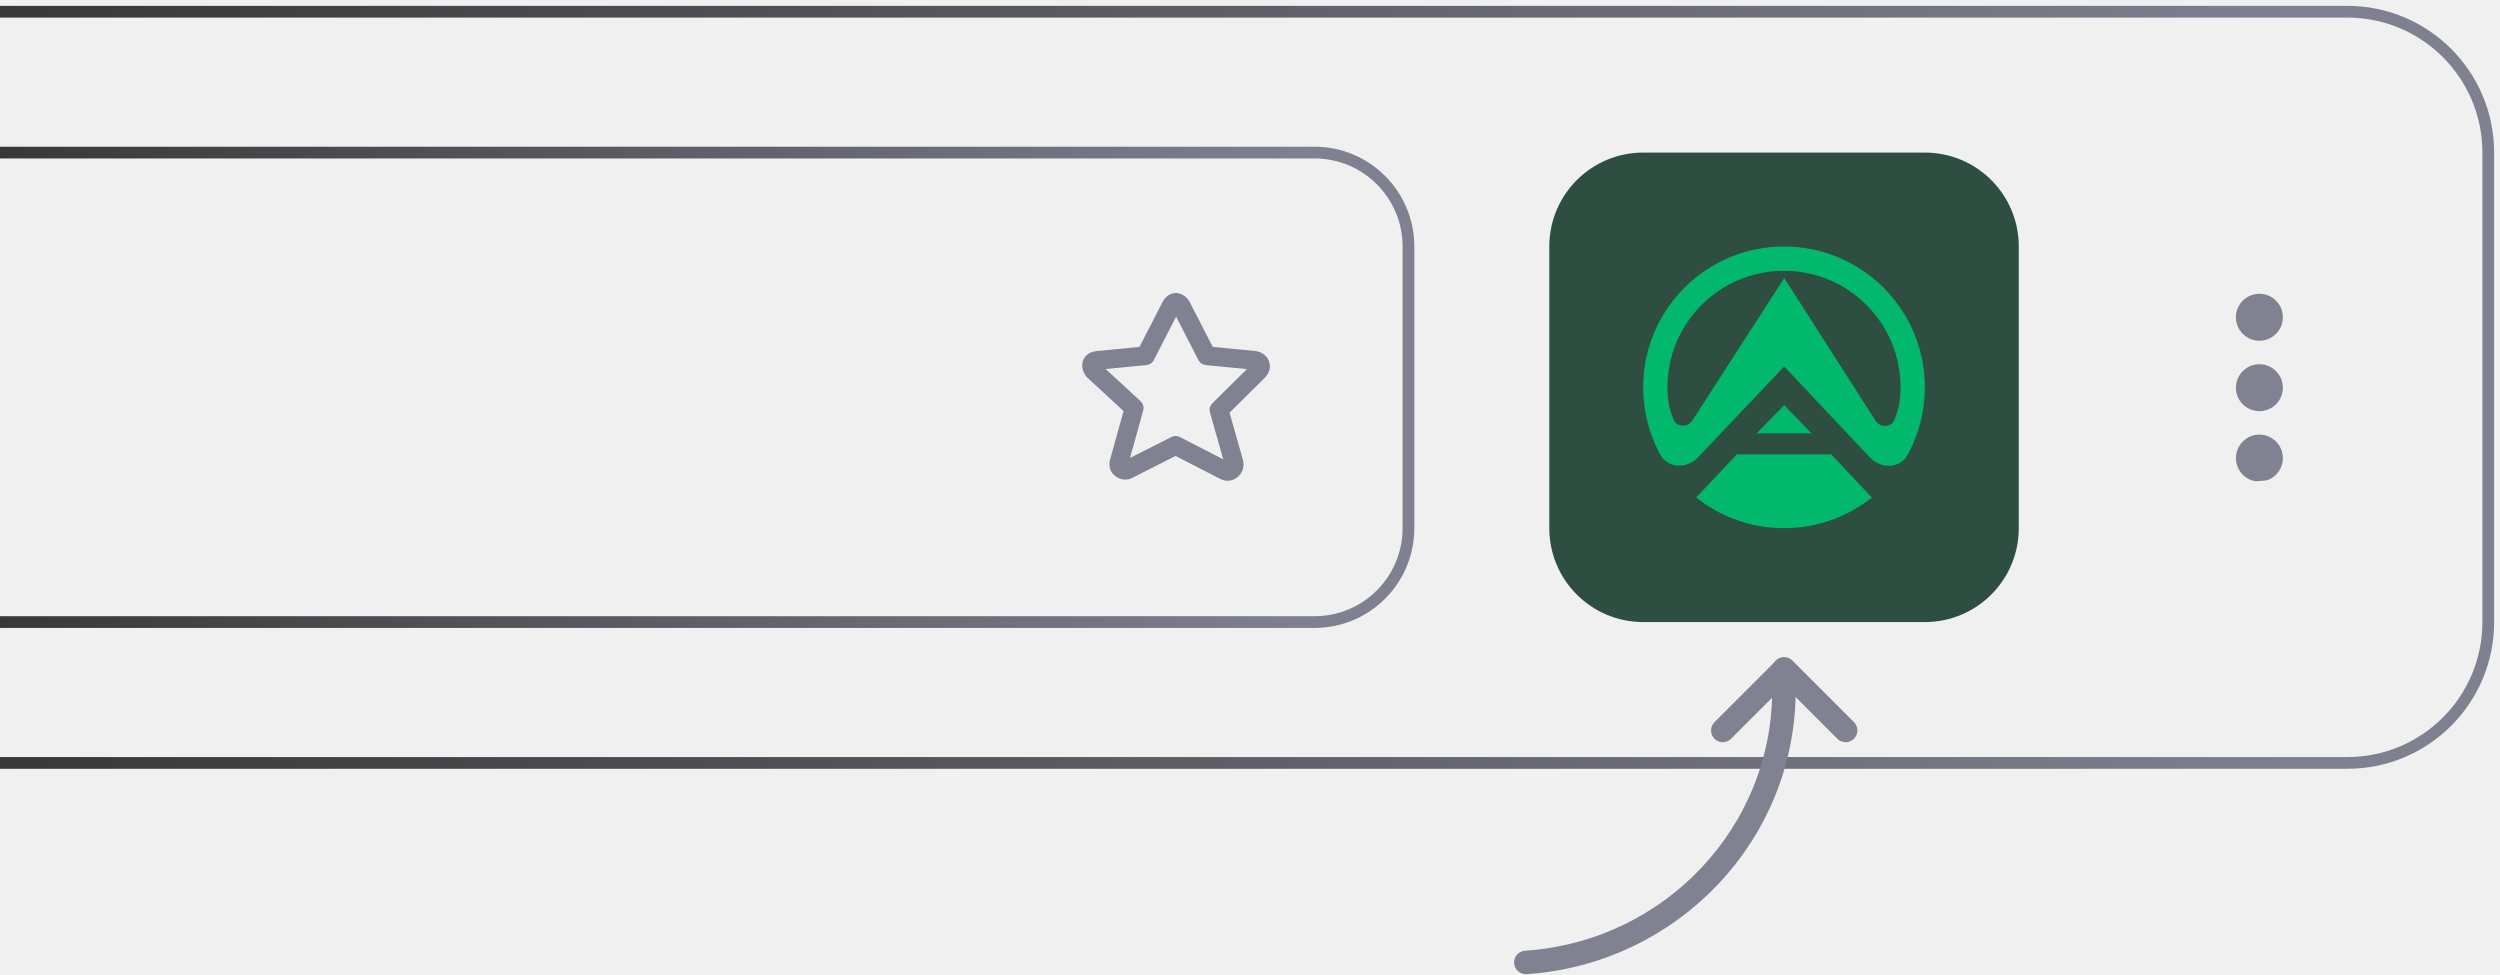
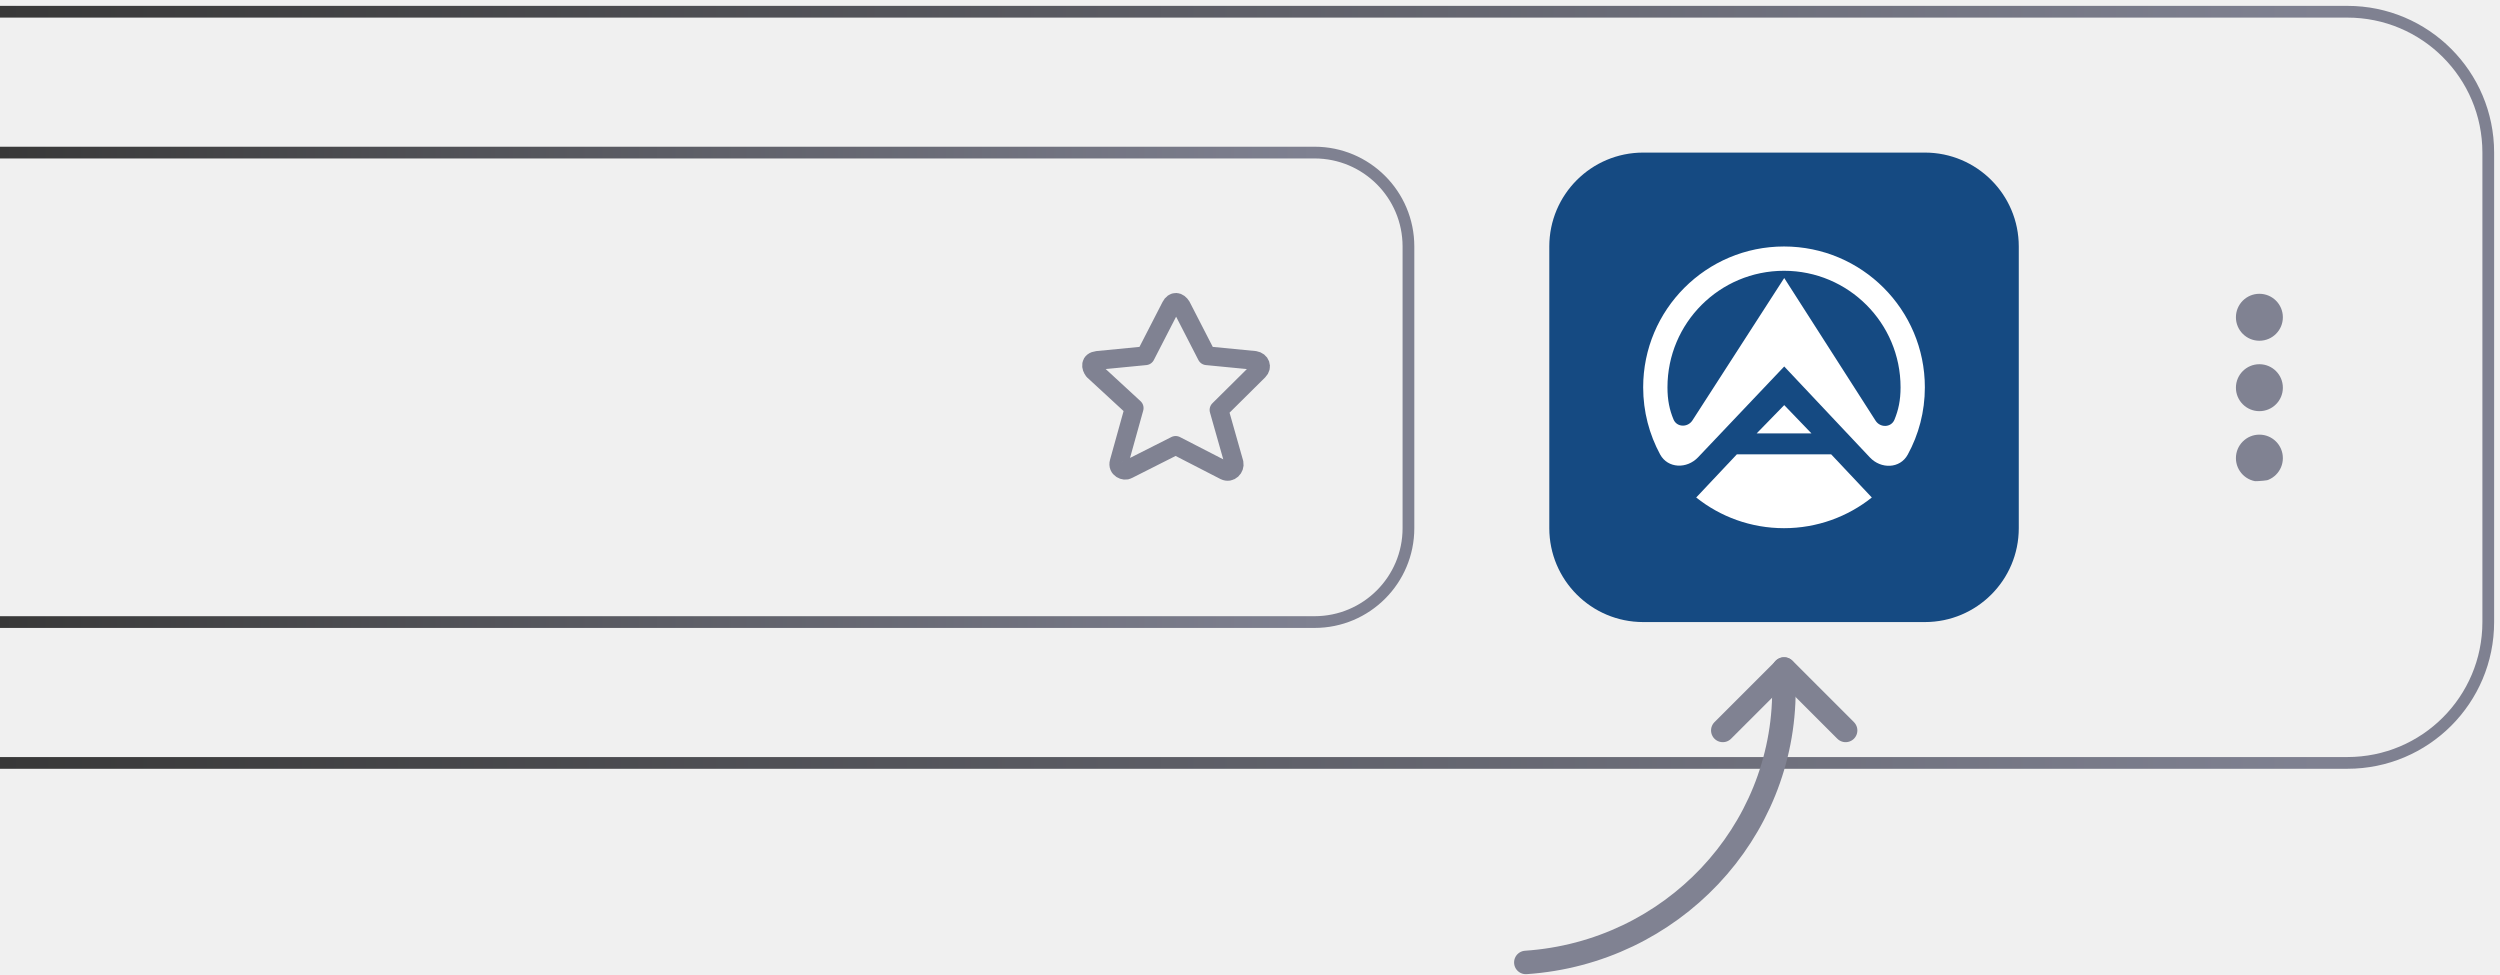
<svg xmlns="http://www.w3.org/2000/svg" viewBox="0 0 213 83" fill="none">
  <path d="M0 13H112C116.418 13 120 16.582 120 21V45C120 49.418 116.418 53 112 53H0" stroke="url(#paint0_linear_689_198)" />
  <path d="M0 1H200C206.627 1 212 6.373 212 13V53C212 59.627 206.627 65 200 65H0" stroke="url(#paint1_linear_689_198)" />
  <path d="M100.647 26.091L102.815 30.309L106.912 30.707C107.393 30.786 107.554 31.264 107.233 31.582L103.859 34.925L105.145 39.461C105.225 39.859 104.823 40.337 104.341 40.098L100.165 37.949L96.069 40.018C95.828 40.177 95.185 39.938 95.346 39.381L96.631 34.766L93.177 31.582C92.936 31.264 92.856 30.786 93.498 30.707L97.595 30.309L99.763 26.091C100.004 25.613 100.406 25.693 100.647 26.091Z" stroke="#808292" stroke-width="1.6" stroke-linecap="round" stroke-linejoin="round" />
-   <rect x="132" y="13" width="40" height="40" rx="8" fill="#2D4E41" />
+   <rect x="132" y="13" width="40" height="40" rx="8" fill="#154A82" />
  <g clip-path="url(#clip0_689_198)">
-     <path fill-rule="evenodd" clip-rule="evenodd" d="M139.998 33.001C139.998 26.375 145.372 21 151.998 21C158.624 21 163.998 26.375 163.998 33.001C163.998 35.077 163.473 37.031 162.539 38.735C161.879 39.944 160.255 39.975 159.314 38.973L152.016 31.223L144.67 38.967C143.723 39.962 142.105 39.926 141.445 38.723C140.523 37.019 139.998 35.071 139.998 33.001ZM161.928 33.001C161.928 27.516 157.482 23.071 151.998 23.071C146.514 23.071 142.068 27.516 142.068 33.001C142.068 34.106 142.245 34.918 142.581 35.73C142.862 36.414 143.79 36.439 144.193 35.822L152.016 23.687L159.797 35.84C160.193 36.463 161.128 36.439 161.409 35.755C161.745 34.936 161.928 34.112 161.928 33.001Z" fill="#01B86C" />
-     <path fill-rule="evenodd" clip-rule="evenodd" d="M149.665 36.927L152.016 34.515L154.337 36.927H149.665Z" fill="#01B86C" />
-     <path d="M144.517 42.387C146.569 44.023 149.17 45.001 151.998 45.001C154.825 45.001 157.427 44.023 159.479 42.387L156.016 38.71H147.979L144.517 42.387Z" fill="#01B86C" />
+     <path fill-rule="evenodd" clip-rule="evenodd" d="M139.998 33.001C139.998 26.375 145.372 21 151.998 21C158.624 21 163.998 26.375 163.998 33.001C163.998 35.077 163.473 37.031 162.539 38.735C161.879 39.944 160.255 39.975 159.314 38.973L152.016 31.223L144.67 38.967C143.723 39.962 142.105 39.926 141.445 38.723C140.523 37.019 139.998 35.071 139.998 33.001ZM161.928 33.001C161.928 27.516 157.482 23.071 151.998 23.071C146.514 23.071 142.068 27.516 142.068 33.001C142.068 34.106 142.245 34.918 142.581 35.73C142.862 36.414 143.79 36.439 144.193 35.822L152.016 23.687L159.797 35.84C160.193 36.463 161.128 36.439 161.409 35.755C161.745 34.936 161.928 34.112 161.928 33.001Z" fill="white" />
+     <path fill-rule="evenodd" clip-rule="evenodd" d="M149.665 36.927L152.016 34.515L154.337 36.927H149.665Z" fill="white" />
+     <path d="M144.517 42.387C146.569 44.023 149.17 45.001 151.998 45.001C154.825 45.001 157.427 44.023 159.479 42.387L156.016 38.71H147.979L144.517 42.387Z" fill="white" />
  </g>
  <g clip-path="url(#clip1_689_198)">
    <circle cx="192.5" cy="27.031" r="2" transform="rotate(90 192.5 27.0312)" fill="#808292" />
    <circle cx="192.5" cy="33.031" r="2" transform="rotate(90 192.5 33.0312)" fill="#808292" />
    <circle cx="192.5" cy="39.031" r="2" transform="rotate(90 192.5 39.0312)" fill="#808292" />
  </g>
  <path d="M151.991 57C152.011 57.392 151.991 58.333 151.991 58.727C152.033 70.979 142.412 81.161 130 82" stroke="#808292" stroke-width="2" stroke-linecap="round" stroke-linejoin="round" />
  <path d="M146.781 62.233L152.015 57L157.248 62.233" stroke="#808292" stroke-width="2" stroke-linecap="round" stroke-linejoin="round" />
  <defs>
    <linearGradient id="paint0_linear_689_198" x1="112.023" y1="33" x2="-3.73189e-07" y2="33" gradientUnits="userSpaceOnUse">
      <stop stop-color="#7F8191" />
      <stop offset="1" stop-color="#383838" />
    </linearGradient>
    <linearGradient id="paint1_linear_689_198" x1="197.908" y1="33" x2="-6.593e-07" y2="33" gradientUnits="userSpaceOnUse">
      <stop stop-color="#7F8191" />
      <stop offset="1" stop-color="#383838" />
    </linearGradient>
    <clipPath id="clip0_689_198">
      <rect width="24" height="24" fill="white" transform="translate(140 21)" />
    </clipPath>
    <clipPath id="clip1_689_198">
      <rect x="200" y="41" width="16" height="16" rx="8" transform="rotate(-180 200 41)" fill="white" />
    </clipPath>
  </defs>
</svg>
